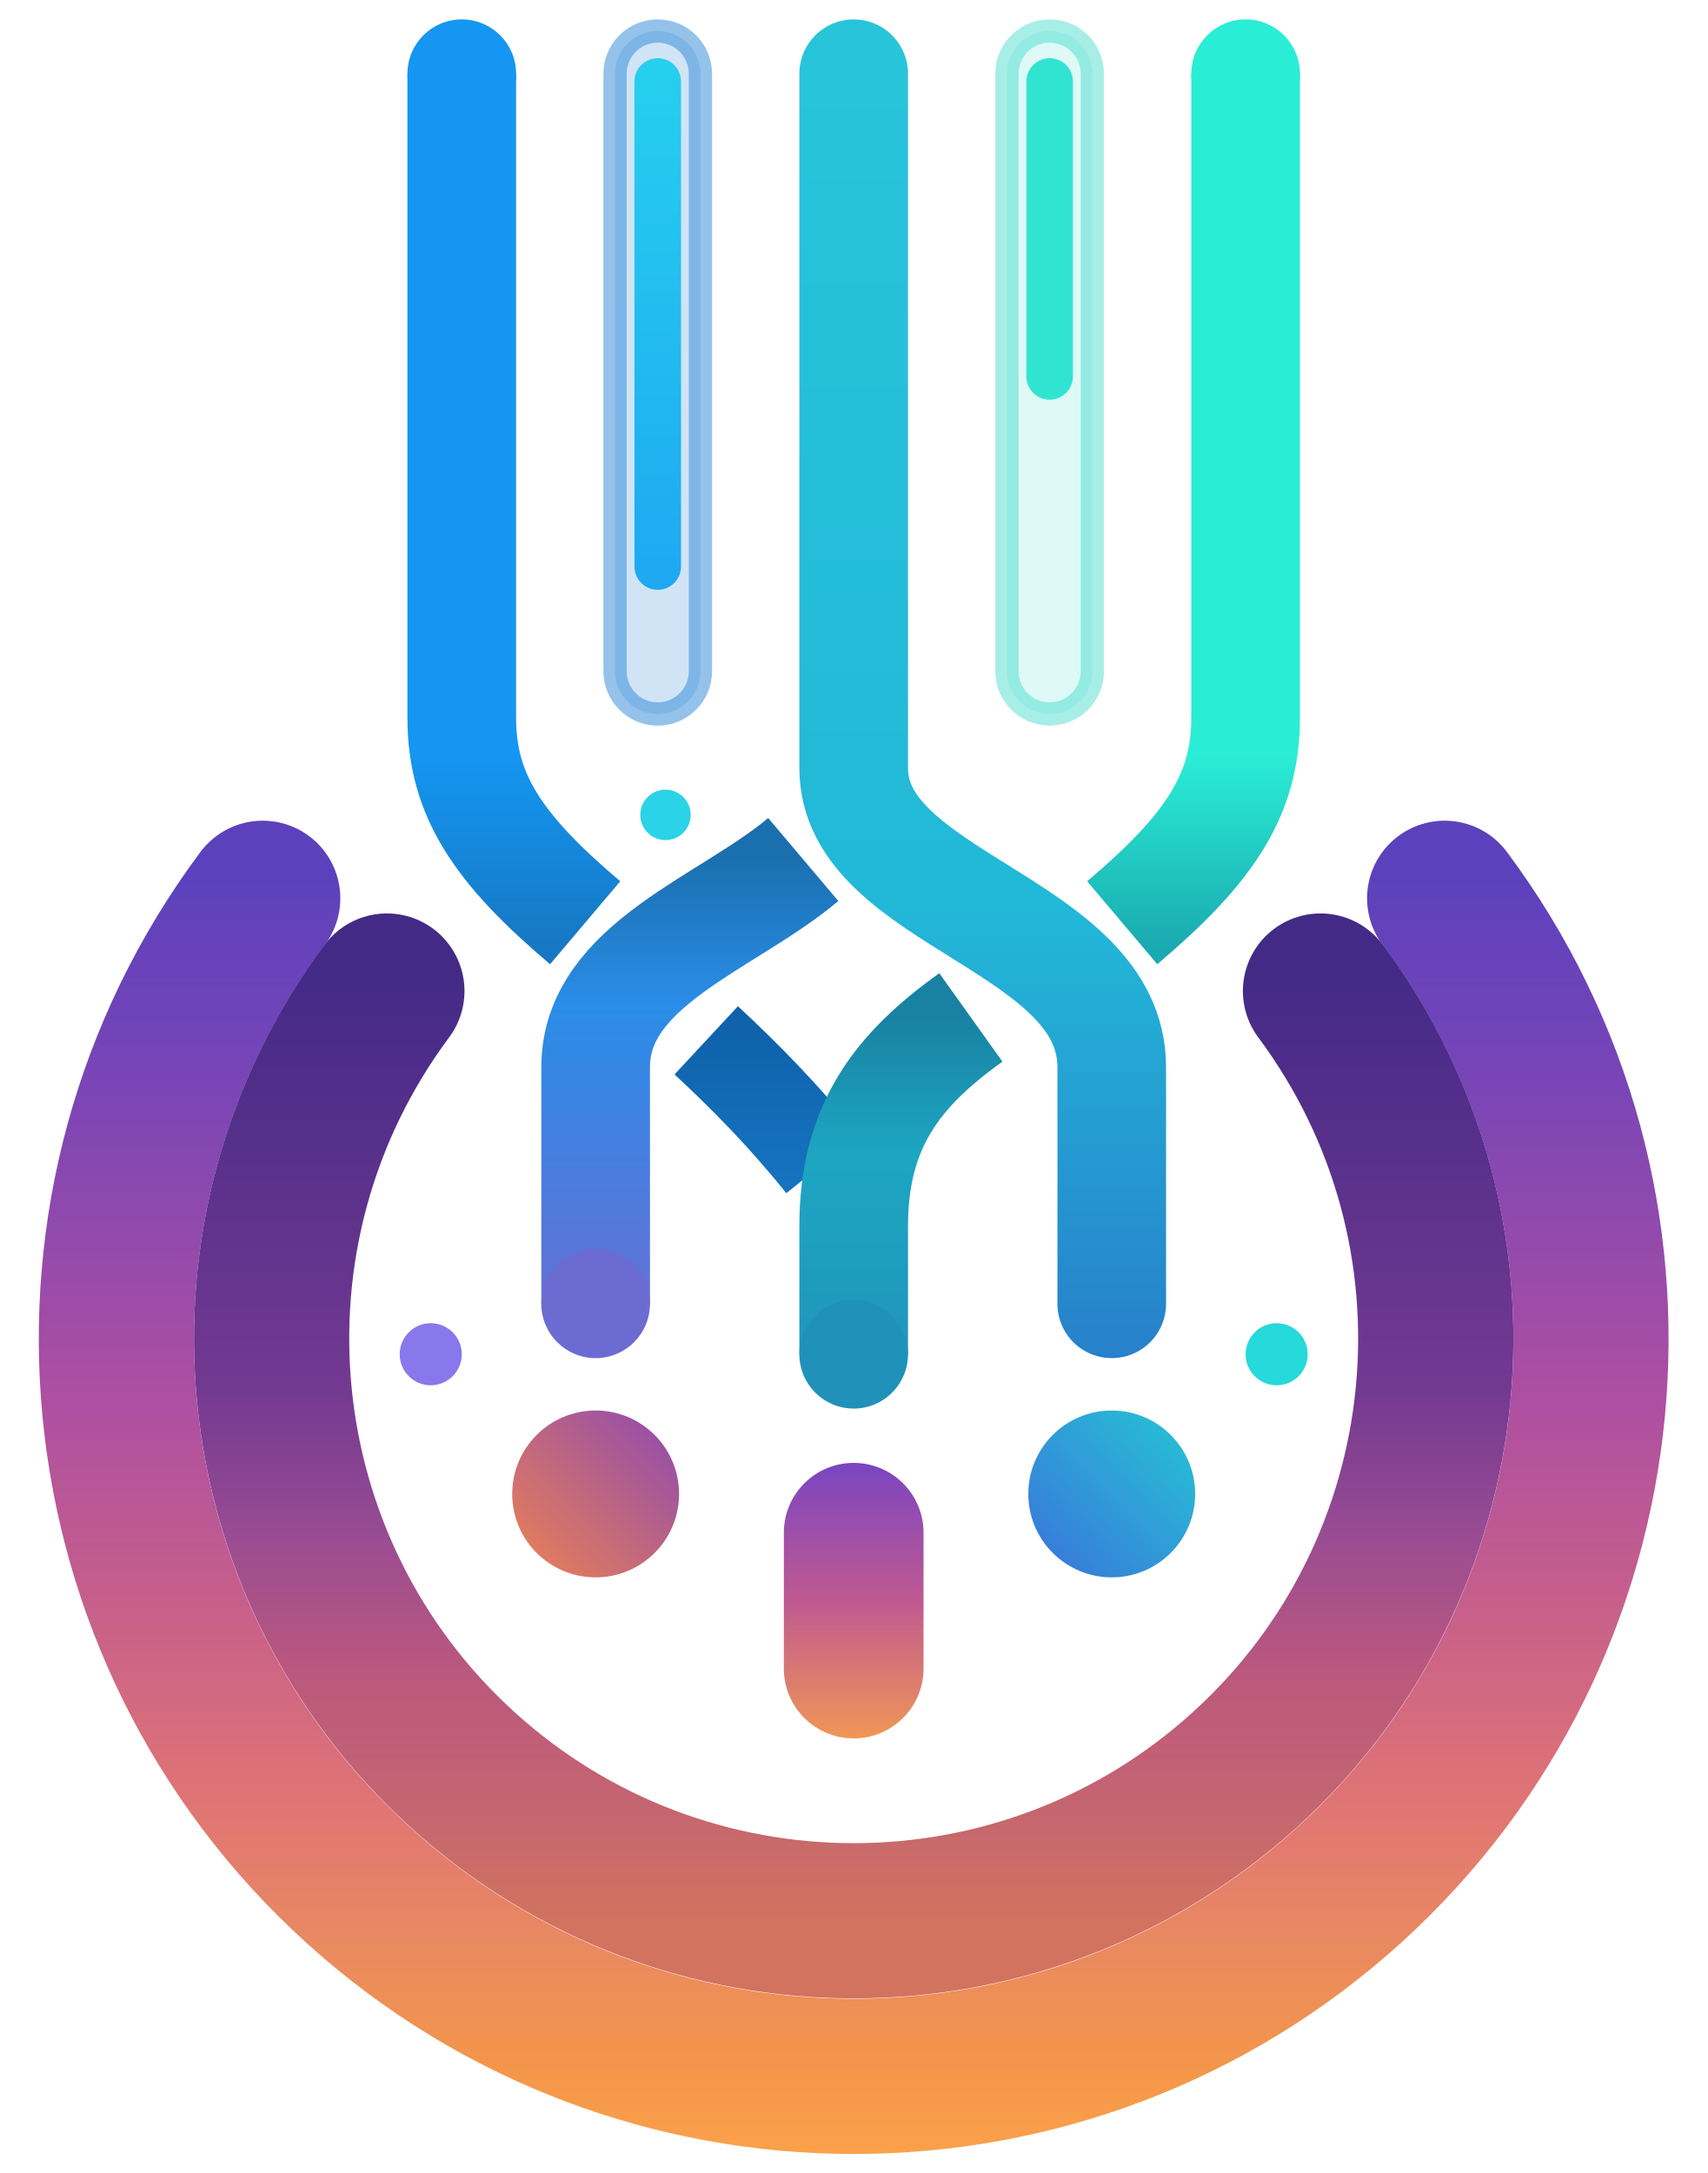
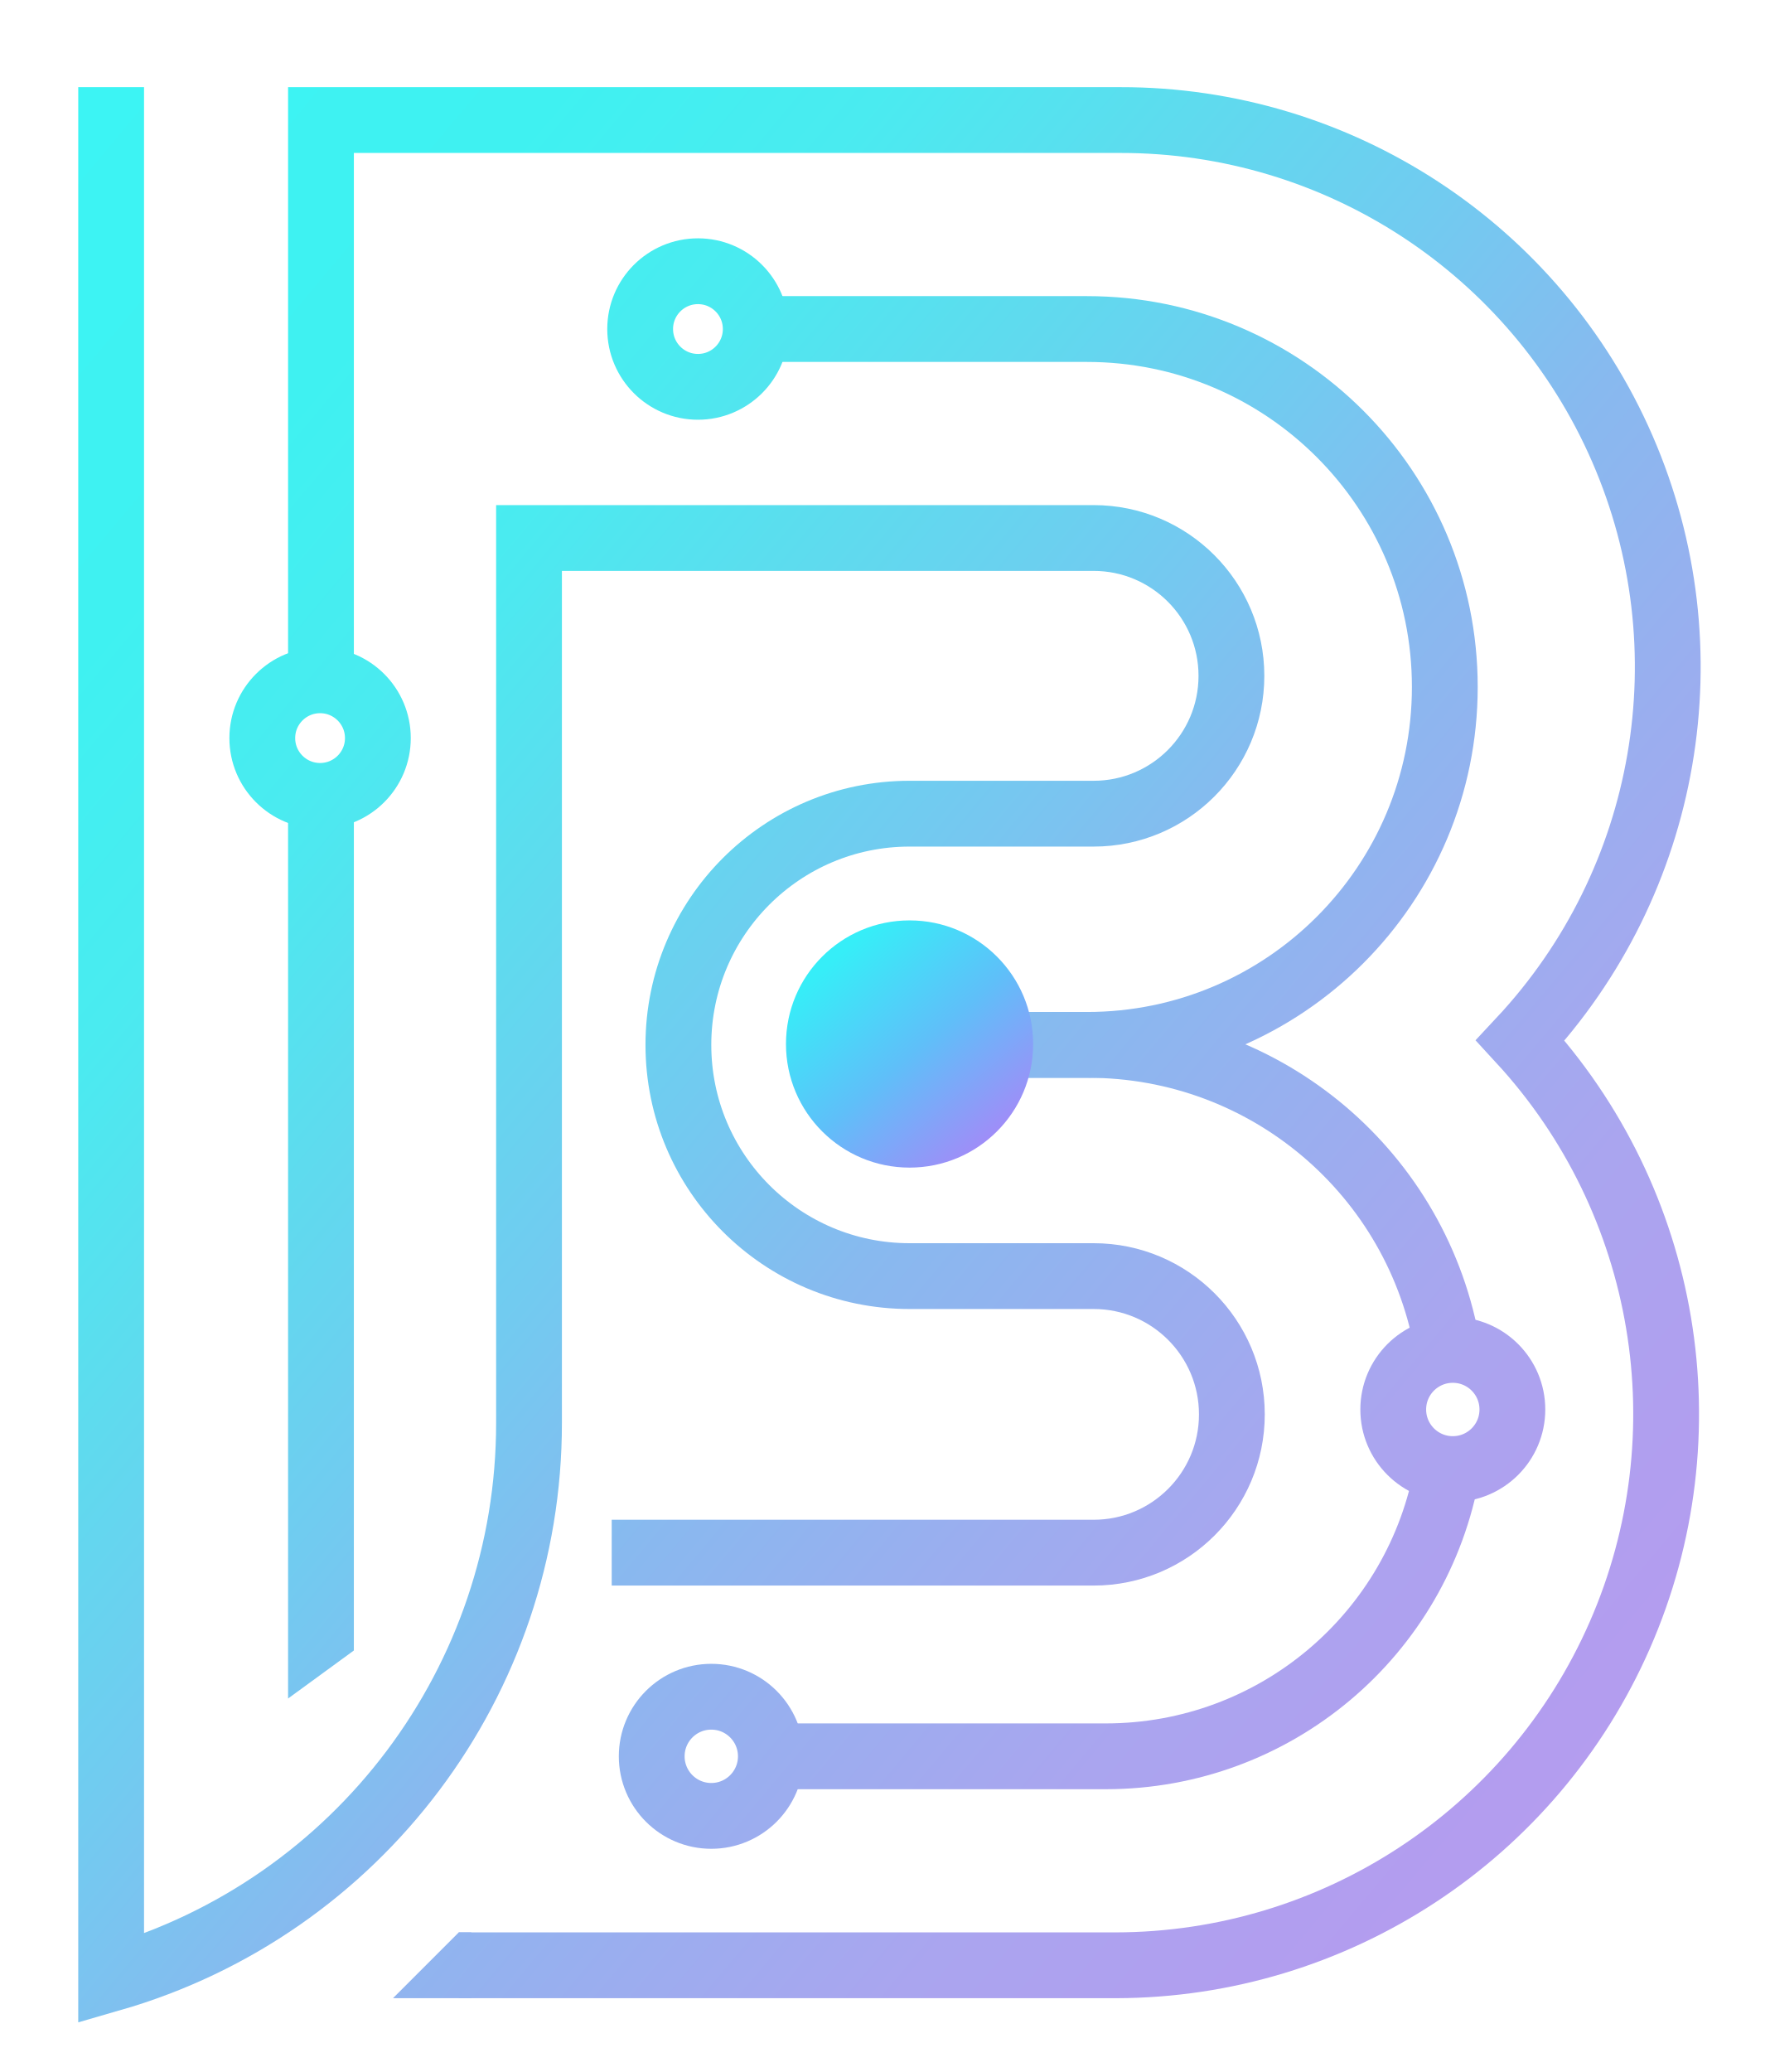
- <svg xmlns="http://www.w3.org/2000/svg" viewBox="50 30 440 560" width="440" height="560">
+ <svg xmlns="http://www.w3.org/2000/svg" viewBox="0 0 199 233" width="199" height="233">
  <defs>
-     <linearGradient id="a" gradientUnits="userSpaceOnUse" x1="0" y1="225" x2="0" y2="275">
-       <stop offset="0" stop-color="#1496f2" />
-       <stop offset="1" stop-color="#1677c2" />
+     <linearGradient id="trace" gradientUnits="userSpaceOnUse" x1="10" y1="8.4" x2="223.2" y2="187.3">
+       <stop offset="0" stop-color="#3cf4f4" />
+       <stop offset="0.15" stop-color="#3ff1f1" />
+       <stop offset="0.25" stop-color="#4aebf0" />
+       <stop offset="0.35" stop-color="#5edbee" />
+       <stop offset="0.45" stop-color="#71cbf0" />
+       <stop offset="0.55" stop-color="#88b9ef" />
+       <stop offset="0.65" stop-color="#9aaeef" />
+       <stop offset="0.75" stop-color="#aaa5ef" />
+       <stop offset="0.85" stop-color="#b19eef" />
+       <stop offset="1" stop-color="#b99aef" />
    </linearGradient>
-     <linearGradient id="mid" gradientUnits="userSpaceOnUse" x1="0" y1="49" x2="0" y2="380">
-       <stop offset="0" stop-color="#28c4da" />
-       <stop offset="0.65" stop-color="#22b8d8" />
-       <stop offset="1" stop-color="#2780cb" />
-     </linearGradient>
-     <linearGradient id="e" gradientUnits="userSpaceOnUse" x1="0" y1="225" x2="0" y2="275">
-       <stop offset="0" stop-color="#2aedd5" />
-       <stop offset="1" stop-color="#1aa9b0" />
-     </linearGradient>
-     <linearGradient id="leg" gradientUnits="userSpaceOnUse" x1="0" y1="250" x2="0" y2="380">
-       <stop offset="0" stop-color="#1a6fae" />
-       <stop offset="0.3" stop-color="#2a8de8" />
-       <stop offset="1" stop-color="#6c6bd2" />
-     </linearGradient>
-     <linearGradient id="stem" gradientUnits="userSpaceOnUse" x1="0" y1="292" x2="0" y2="393">
-       <stop offset="0" stop-color="#1982a2" />
-       <stop offset="0.35" stop-color="#1da6c2" />
-       <stop offset="1" stop-color="#2091b8" />
-     </linearGradient>
-     <linearGradient id="arm" gradientUnits="userSpaceOnUse" x1="0" y1="295" x2="0" y2="335">
-       <stop offset="0" stop-color="#0f62ab" />
-       <stop offset="1" stop-color="#1673bf" />
-     </linearGradient>
-     <linearGradient id="bar-b" gradientUnits="userSpaceOnUse" x1="0" y1="45" x2="0" y2="182">
-       <stop offset="0" stop-color="#26d0ee" />
-       <stop offset="1" stop-color="#1ea8f2" />
-     </linearGradient>
-     <linearGradient id="ring" gradientUnits="userSpaceOnUse" x1="0" y1="255" x2="0" y2="585">
-       <stop offset="0" stop-color="#5c41bc" />
-       <stop offset="0.136" stop-color="#7444b8" />
-       <stop offset="0.409" stop-color="#ad4fa2" />
-       <stop offset="0.561" stop-color="#c55e8c" />
-       <stop offset="0.712" stop-color="#de7277" />
-       <stop offset="0.833" stop-color="#e98961" />
-       <stop offset="0.939" stop-color="#f49749" />
-       <stop offset="1" stop-color="#fba14b" />
-     </linearGradient>
-     <linearGradient id="ring-in" gradientUnits="userSpaceOnUse" x1="0" y1="280" x2="0" y2="525">
-       <stop offset="0" stop-color="#432a87" />
-       <stop offset="0.441" stop-color="#733991" />
-       <stop offset="0.596" stop-color="#994c92" />
-       <stop offset="0.739" stop-color="#bb587e" />
-       <stop offset="0.890" stop-color="#c6666f" />
-       <stop offset="1" stop-color="#d1735f" />
-     </linearGradient>
-     <linearGradient id="warm" x1="1" y1="0" x2="0" y2="1">
-       <stop offset="0" stop-color="#8c49b0" />
-       <stop offset="1" stop-color="#ee8253" />
-     </linearGradient>
-     <linearGradient id="cool" x1="1" y1="0" x2="0" y2="1">
-       <stop offset="0" stop-color="#25c6d4" />
-       <stop offset="1" stop-color="#3a72db" />
-     </linearGradient>
-     <linearGradient id="drop" x1="0" y1="0" x2="0" y2="1">
-       <stop offset="0" stop-color="#7a45c1" />
-       <stop offset="0.5" stop-color="#c05991" />
-       <stop offset="1" stop-color="#f09656" />
+     <linearGradient id="core" x1="0.2" y1="0.15" x2="0.85" y2="0.9">
+       <stop offset="0" stop-color="#36eef8" />
+       <stop offset="0.5" stop-color="#5fbff9" />
+       <stop offset="1" stop-color="#a38af8" />
    </linearGradient>
  </defs>
-   <g fill="none" stroke-linecap="round">
-     <path d="M117.7 261.5A190 190 0 1 0 422.3 261.5" stroke="url(#ring)" stroke-width="40" />
-     <path d="M149.7 285.4A150 150 0 1 0 390.3 285.4" stroke="url(#ring-in)" stroke-width="40" />
-     <rect x="208.5" y="38" width="22" height="176" rx="11" fill="#2a86d6" fill-opacity="0.22" stroke="#2a86d6" stroke-opacity="0.5" stroke-width="6" />
-     <rect x="309.5" y="38" width="22" height="176" rx="11" fill="#2fd6c6" fill-opacity="0.16" stroke="#2fd6c6" stroke-opacity="0.42" stroke-width="6" />
-     <path d="M219.5 51V176" stroke="url(#bar-b)" stroke-width="12" />
-     <path d="M320.5 51V127" stroke="#31e4d2" stroke-width="12" />
+   <g fill="none" stroke="url(#trace)" stroke-width="7.4" stroke-linejoin="miter" stroke-miterlimit="4">
+     <path d="M12.5 9.8V222.5A65 65 0 0 0 59.5 160V60.5H123A15.5 15.5 0 0 1 123 91.5H102.3A26 26 0 0 0 102.3 143.5H123A15.55 15.55 0 0 1 123 174.6H68.8" />
+     <path d="M36.1 76.5V13.5H126A61.5 61.5 0 0 1 171 117A62 62 0 0 1 125.5 221H51.6" />
+     <path d="M85 37H122.25A40.25 40.25 0 0 1 122.25 117.5H108" />
+     <path d="M108 117.5H122.4A41 41 0 0 1 162.85 151.8" />
+     <path d="M162.8 165.2A39 39 0 0 1 124.4 197.5H86.7" />
+     <circle cx="36" cy="83" r="6.5" />
+     <circle cx="78.5" cy="37" r="6.5" />
+     <circle cx="163.4" cy="158.5" r="6.7" />
+     <circle cx="80" cy="197.5" r="6.7" />
  </g>
-   <g fill="none" stroke-width="28">
-     <path d="M169 49V215C169 234.7 178.1 248.6 200.8 267.8" stroke="url(#a)" />
-     <path d="M371 49V215C371 234.7 361.9 248.6 339.2 267.8" stroke="url(#e)" />
-     <path d="M257 251.5C237.6 267.9 203.5 278.5 203.5 305V366" stroke="url(#leg)" />
-     <path d="M270 49V228C270 262 336.5 268 336.5 305V366" stroke="url(#mid)" stroke-linecap="round" />
-     <path d="M232 298.1C242 307.4 252 317.5 262 330" stroke="url(#arm)" stroke-width="24" />
-     <path d="M300.2 292.2C281.3 305.7 270 320.2 270 346V379" stroke="url(#stem)" />
+   <g fill="url(#trace)">
+     <path d="M32.4 89.5H39.8V185.6L32.4 191Z" />
+     <path d="M51.6 217.3H53V224.7H44.2Z" />
  </g>
-   <circle cx="169" cy="49" r="14" fill="#1496f2" />
-   <circle cx="371" cy="49" r="14" fill="#2aedd5" />
-   <circle cx="203.5" cy="366" r="14" fill="#6c6bd2" />
-   <circle cx="270" cy="379" r="14" fill="#2091b8" />
-   <circle cx="221.5" cy="240" r="6.5" fill="#2ad3e7" />
-   <circle cx="161" cy="379" r="8" fill="#8878eb" />
-   <circle cx="379" cy="379" r="8" fill="#26d9da" />
-   <circle cx="203.5" cy="415" r="21.5" fill="url(#warm)" />
-   <circle cx="336.5" cy="415" r="21.5" fill="url(#cool)" />
-   <rect x="252" y="407" width="36" height="71" rx="18" fill="url(#drop)" />
+   <circle cx="102.3" cy="117.4" r="13.9" fill="url(#core)" />
</svg>
